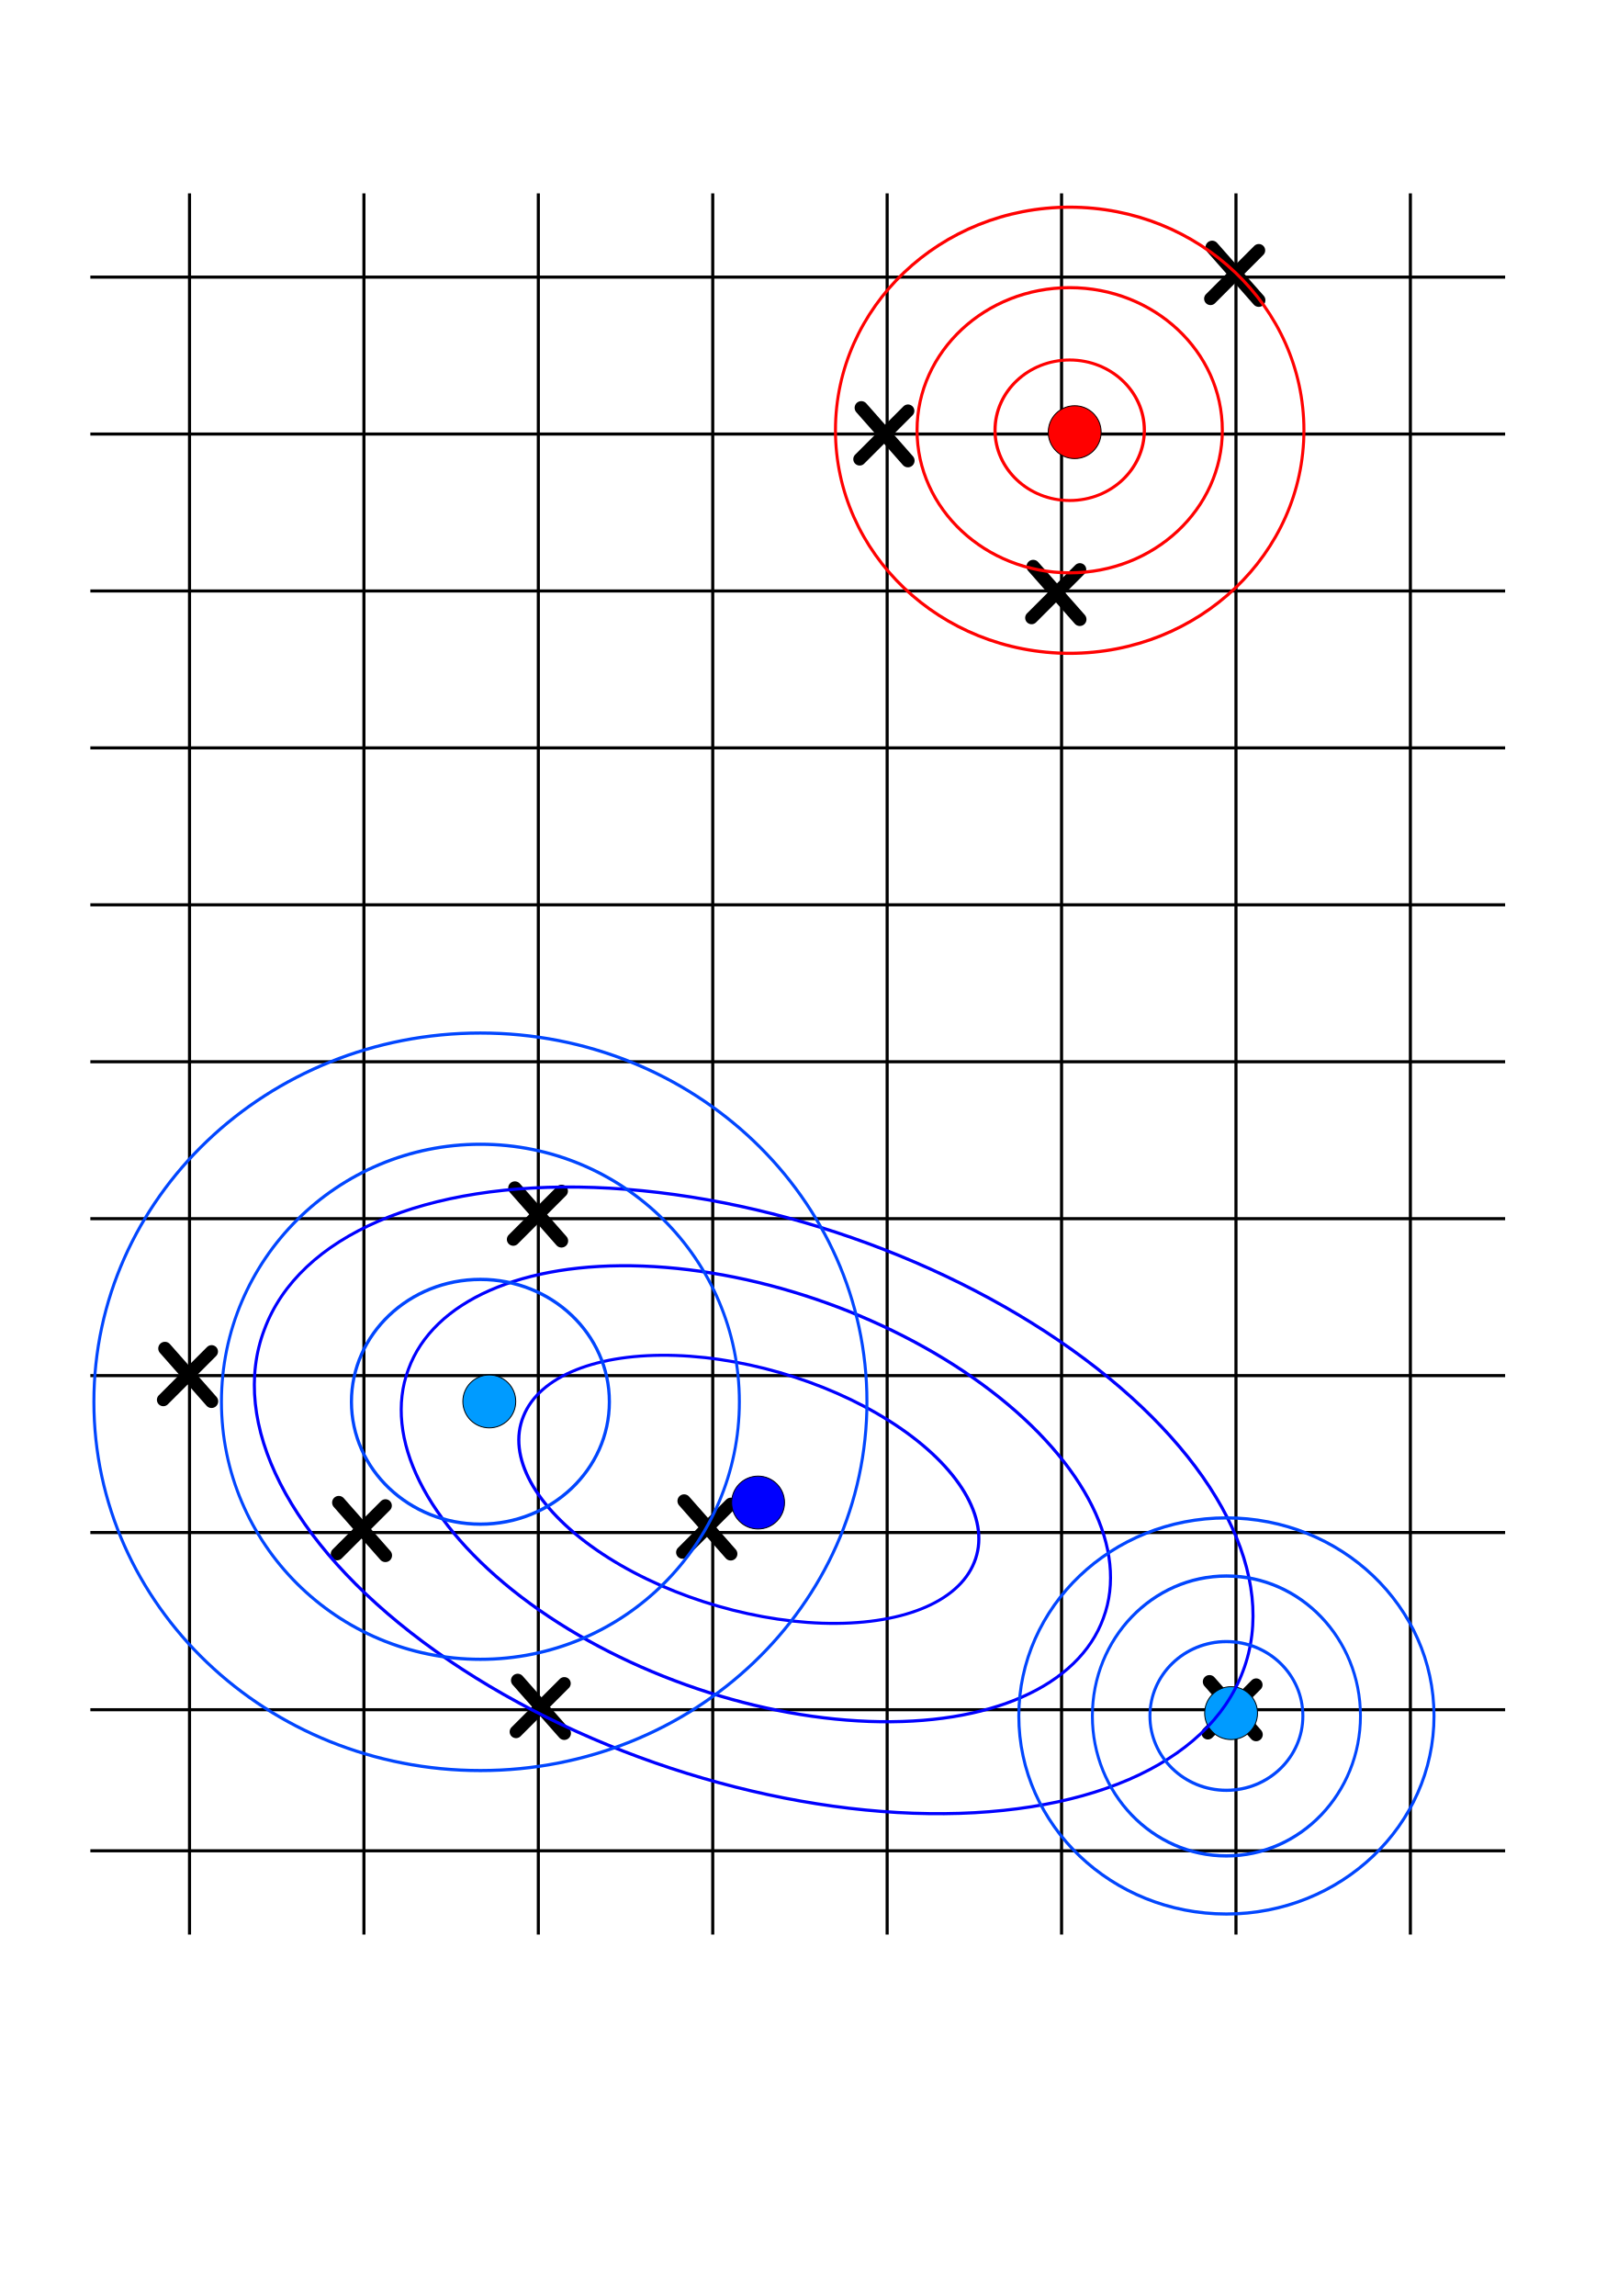
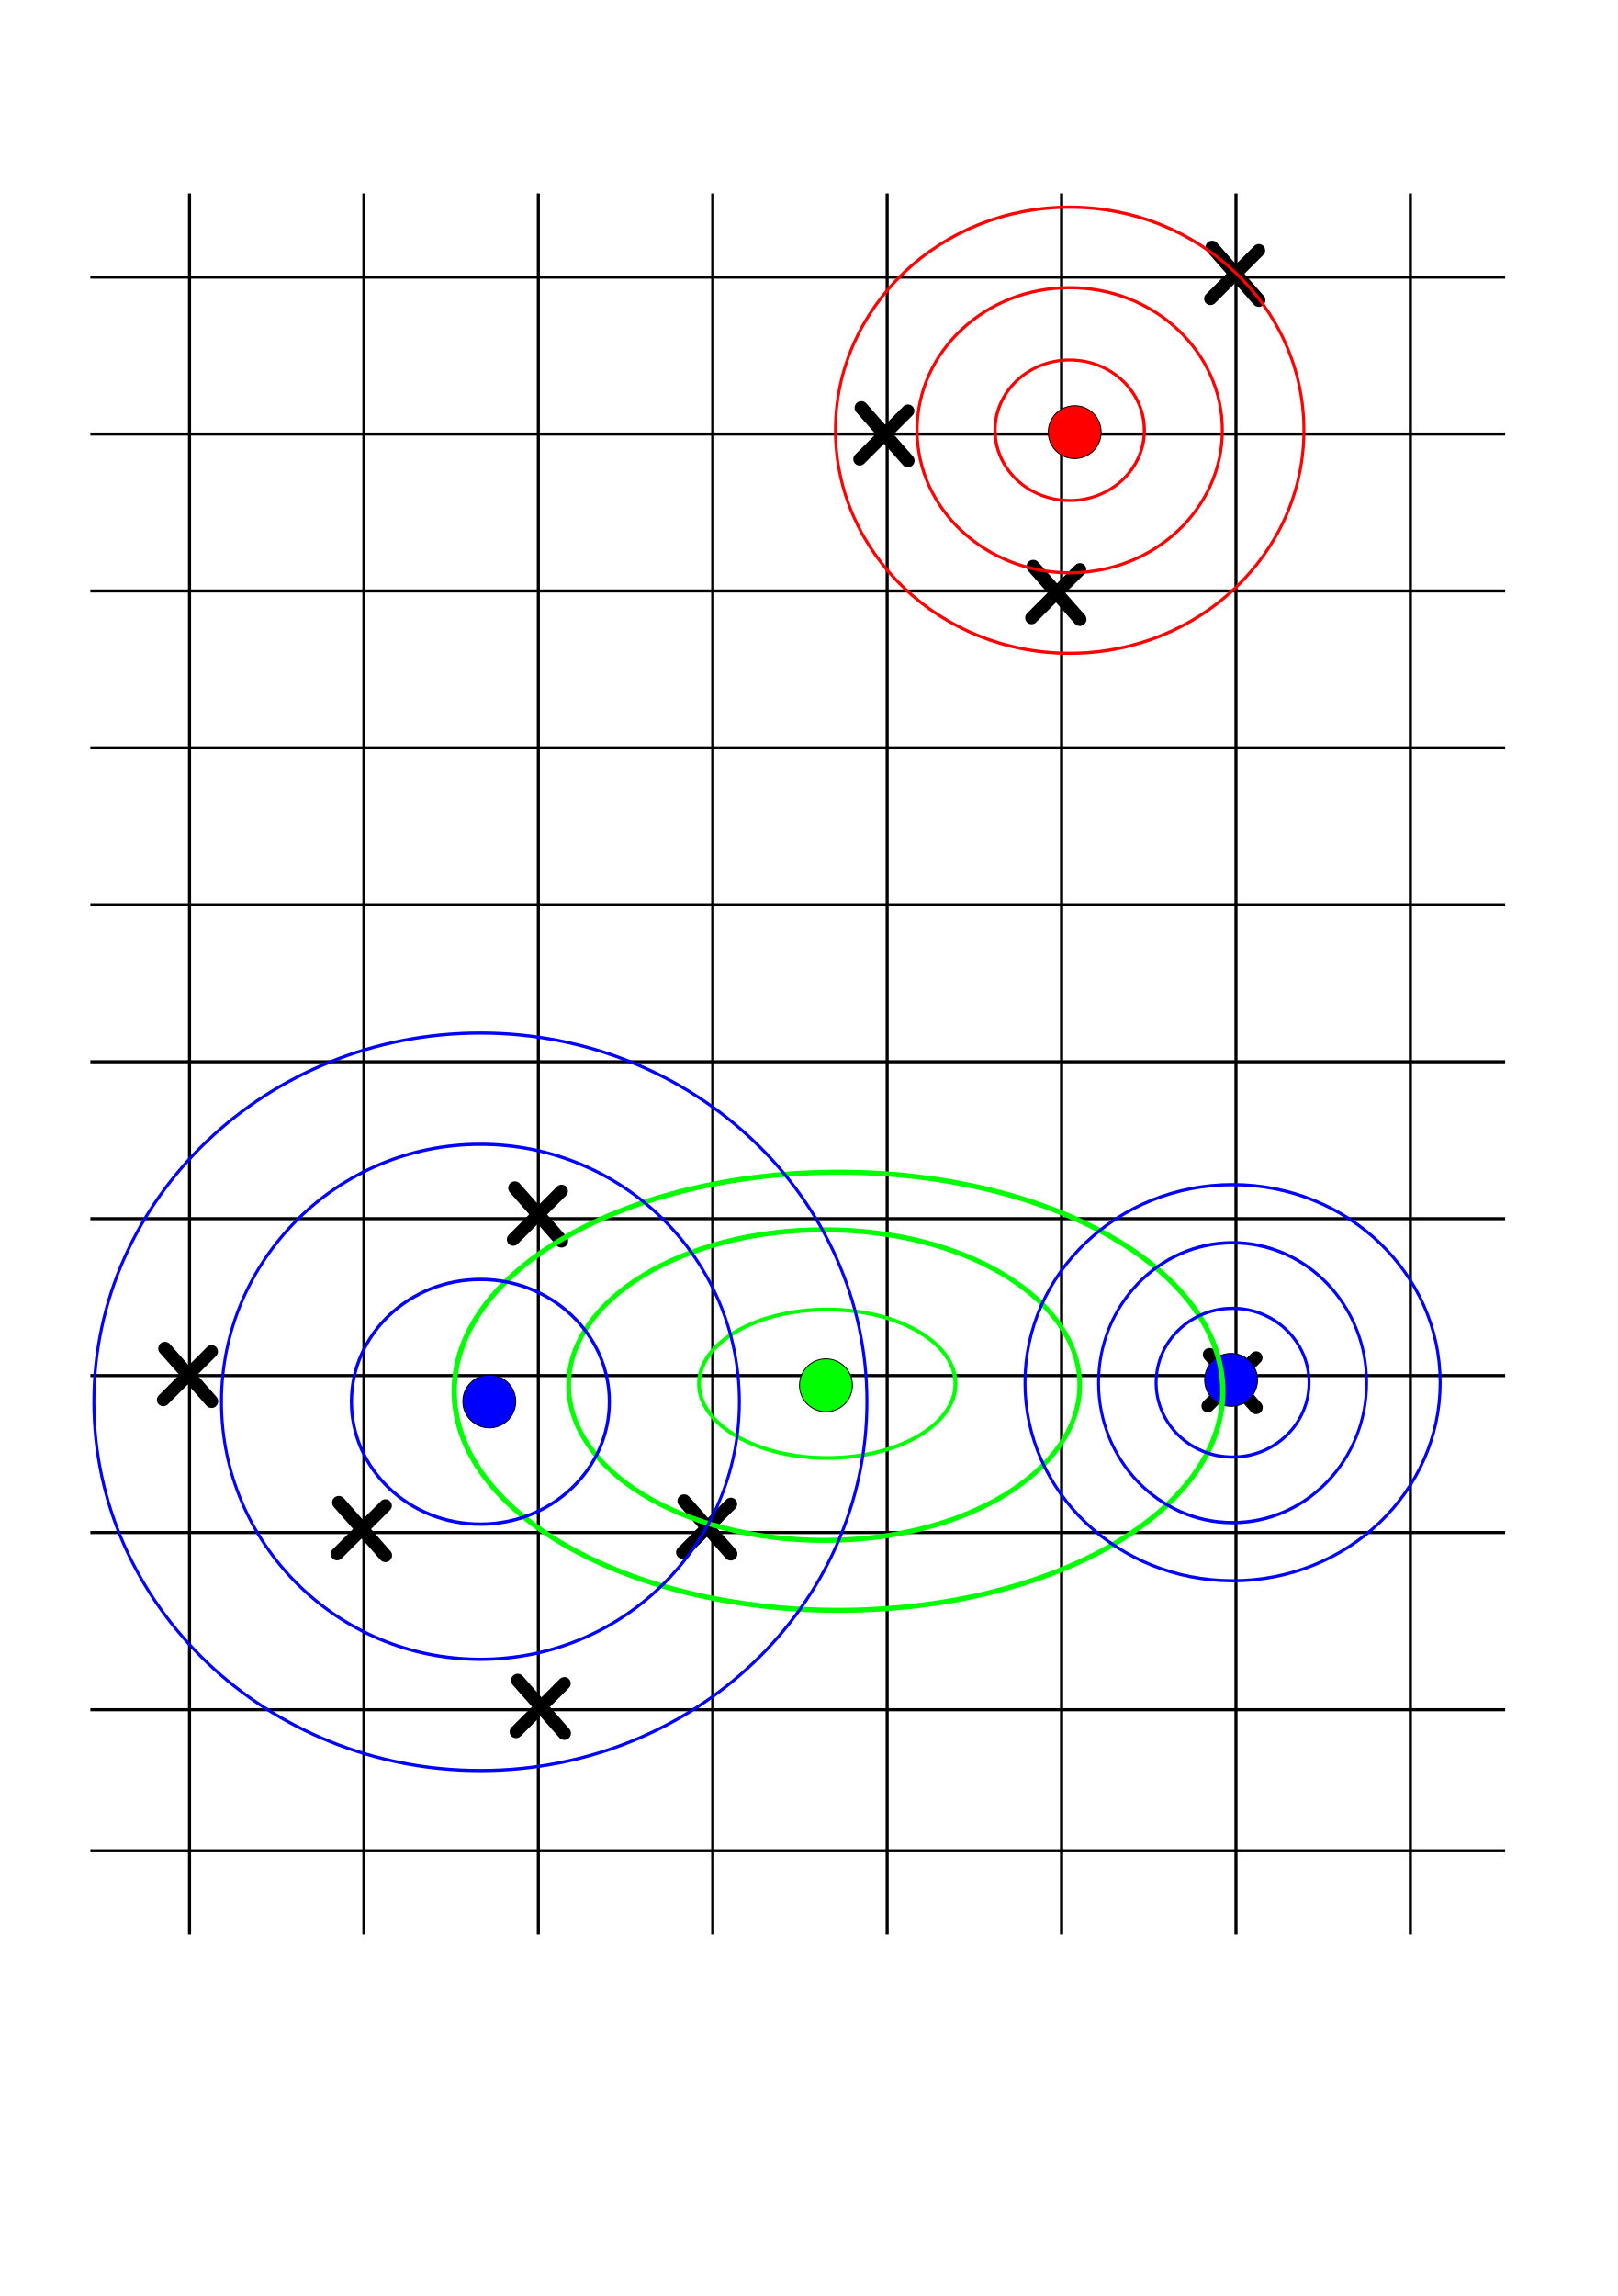
<svg xmlns="http://www.w3.org/2000/svg" xmlns:ns1="http://www.openswatchbook.org/uri/2009/osb" width="524.409" height="744.094" id="svg2" version="1.1">
  <defs id="defs4">
    <linearGradient id="linearGradient5367" ns1:paint="solid">
      <stop style="stop-color:#fe0000;stop-opacity:1;" offset="0" id="stop5369" />
    </linearGradient>
    <linearGradient id="linearGradient5361" ns1:paint="solid">
      <stop style="stop-color:#ff0000;stop-opacity:1;" offset="0" id="stop5363" />
    </linearGradient>
  </defs>
  <g id="layer1" transform="translate(0,-308.2676)" style="display:inline">
    <path style="fill:none;stroke:#000000;stroke-width:1px;stroke-linecap:butt;stroke-linejoin:miter;stroke-opacity:1;display:inline" d="m 61.429,370.934 -1e-6,564.286" id="path3192" />
    <path style="fill:none;stroke:#000000;stroke-width:1px;stroke-linecap:butt;stroke-linejoin:miter;stroke-opacity:1;display:inline" d="m 174.49,370.934 0,564.286" id="path3192-5" />
    <path style="fill:none;stroke:#000000;stroke-width:1px;stroke-linecap:butt;stroke-linejoin:miter;stroke-opacity:1;display:inline" d="m 231.02,370.934 0,564.286" id="path3192-8" />
    <path style="fill:none;stroke:#000000;stroke-width:1px;stroke-linecap:butt;stroke-linejoin:miter;stroke-opacity:1;display:inline" d="m 287.551,370.934 0,564.286" id="path3192-52" />
    <path style="fill:none;stroke:#000000;stroke-width:1px;stroke-linecap:butt;stroke-linejoin:miter;stroke-opacity:1;display:inline" d="m 344.082,370.934 0,564.286" id="path3192-7" />
    <path style="fill:none;stroke:#000000;stroke-width:1px;stroke-linecap:butt;stroke-linejoin:miter;stroke-opacity:1;display:inline" d="m 400.612,370.934 0,564.286" id="path3192-3" />
    <path style="fill:none;stroke:#000000;stroke-width:1px;stroke-linecap:butt;stroke-linejoin:miter;stroke-opacity:1;display:inline" d="m 457.143,370.934 0,564.286" id="path3192-30" />
    <path style="fill:none;stroke:#000000;stroke-width:1px;stroke-linecap:butt;stroke-linejoin:miter;stroke-opacity:1;display:inline" d="m 117.959,370.934 0,564.286" id="path3192-6" />
    <path style="fill:none;stroke:#000000;stroke-width:1px;stroke-linecap:butt;stroke-linejoin:miter;stroke-opacity:1;display:inline" d="m 29.286,398.076 458.571,0" id="path3265" />
    <path style="fill:none;stroke:#000000;stroke-width:1px;stroke-linecap:butt;stroke-linejoin:miter;stroke-opacity:1;display:inline" d="m 29.286,448.934 458.571,0" id="path3265-2" />
    <path style="fill:none;stroke:#000000;stroke-width:1px;stroke-linecap:butt;stroke-linejoin:miter;stroke-opacity:1;display:inline" d="m 29.286,499.791 458.571,0" id="path3265-9" />
    <path style="fill:none;stroke:#000000;stroke-width:1px;stroke-linecap:butt;stroke-linejoin:miter;stroke-opacity:1;display:inline" d="m 29.286,550.648 458.571,0" id="path3265-20" />
    <path style="fill:none;stroke:#000000;stroke-width:1px;stroke-linecap:butt;stroke-linejoin:miter;stroke-opacity:1;display:inline" d="m 29.286,601.505 458.571,0" id="path3265-3" />
    <path style="fill:none;stroke:#000000;stroke-width:1px;stroke-linecap:butt;stroke-linejoin:miter;stroke-opacity:1;display:inline" d="m 29.286,652.362 458.571,0" id="path3265-38" />
    <path style="fill:none;stroke:#000000;stroke-width:1px;stroke-linecap:butt;stroke-linejoin:miter;stroke-opacity:1;display:inline" d="m 29.286,703.219 458.571,0" id="path3265-8" />
    <path style="fill:none;stroke:#000000;stroke-width:1px;stroke-linecap:butt;stroke-linejoin:miter;stroke-opacity:1;display:inline" d="m 29.286,754.076 458.571,0" id="path3265-1" />
    <path style="fill:none;stroke:#000000;stroke-width:1px;stroke-linecap:butt;stroke-linejoin:miter;stroke-opacity:1;display:inline" d="m 29.286,804.934 458.571,0" id="path3265-5" />
    <path style="fill:none;stroke:#000000;stroke-width:1px;stroke-linecap:butt;stroke-linejoin:miter;stroke-opacity:1;display:inline" d="m 29.286,862.362 458.571,0" id="path3265-51" />
    <path style="fill:none;stroke:#000000;stroke-width:1px;stroke-linecap:butt;stroke-linejoin:miter;stroke-opacity:1;display:inline" d="m 29.286,908.076 458.571,0" id="path3265-53" />
  </g>
  <g id="layer2" style="display:inline">
    <g id="g4262" transform="translate(-77.46413,1309.978)">
      <path id="path3480" d="m 244.726,-748.741 15.657,-15.657" style="fill:none;stroke:#000000;stroke-width:4.139;stroke-linecap:round;stroke-linejoin:miter;stroke-miterlimit:4;stroke-opacity:1;stroke-dasharray:none;display:inline" />
      <path id="path3484" d="m 245.253,-765.386 15.108,17.128" style="fill:none;stroke:#000000;stroke-width:4.323;stroke-linecap:round;stroke-linejoin:miter;stroke-miterlimit:4;stroke-opacity:1;stroke-dasharray:none;display:inline" />
    </g>
    <g id="g4262-7" transform="translate(547.1607,1135.51)">
      <path id="path3480-3" d="m -154.805,-1038.704 15.657,-15.657" style="fill:none;stroke:#000000;stroke-width:4.139;stroke-linecap:round;stroke-linejoin:miter;stroke-miterlimit:4;stroke-opacity:1;stroke-dasharray:none;display:inline" />
      <path id="path3484-1" d="m -154.278,-1055.349 15.108,17.128" style="fill:none;stroke:#000000;stroke-width:4.323;stroke-linecap:round;stroke-linejoin:miter;stroke-miterlimit:4;stroke-opacity:1;stroke-dasharray:none;display:inline" />
    </g>
    <g id="g4262-78" transform="translate(214.875,577.5103)">
      <path id="path3480-6" d="m 63.766,-428.704 15.657,-15.657" style="fill:none;stroke:#000000;stroke-width:4.139;stroke-linecap:round;stroke-linejoin:miter;stroke-miterlimit:4;stroke-opacity:1;stroke-dasharray:none;display:inline" />
      <path id="path3484-7" d="m 64.293,-445.349 15.108,17.128" style="fill:none;stroke:#000000;stroke-width:4.323;stroke-linecap:round;stroke-linejoin:miter;stroke-miterlimit:4;stroke-opacity:1;stroke-dasharray:none;display:inline" />
    </g>
    <g id="g4262-4" transform="translate(196.3036,566.0818)">
      <path id="path3480-0" d="m 138.052,-365.846 15.657,-15.657" style="fill:none;stroke:#000000;stroke-width:4.139;stroke-linecap:round;stroke-linejoin:miter;stroke-miterlimit:4;stroke-opacity:1;stroke-dasharray:none;display:inline" />
      <path id="path3484-8" d="m 138.579,-382.492 15.108,17.128" style="fill:none;stroke:#000000;stroke-width:4.323;stroke-linecap:round;stroke-linejoin:miter;stroke-miterlimit:4;stroke-opacity:1;stroke-dasharray:none;display:inline" />
    </g>
    <g id="g4262-8" transform="translate(200.3036,817.5103)">
      <path id="path3480-33" d="m 20.909,-314.418 15.657,-15.657" style="fill:none;stroke:#000000;stroke-width:4.139;stroke-linecap:round;stroke-linejoin:miter;stroke-miterlimit:4;stroke-opacity:1;stroke-dasharray:none;display:inline" />
      <path id="path3484-11" d="m 21.436,-331.063 15.108,17.128" style="fill:none;stroke:#000000;stroke-width:4.323;stroke-linecap:round;stroke-linejoin:miter;stroke-miterlimit:4;stroke-opacity:1;stroke-dasharray:none;display:inline" />
    </g>
-     <g id="g4262-1" transform="translate(222.0179,647.5103)">
+     <g id="g4262-1" transform="translate(222.0179,541.5103)">
      <path id="path3480-2" d="m 169.48,-85.846 15.657,-15.657" style="fill:none;stroke:#000000;stroke-width:4.139;stroke-linecap:round;stroke-linejoin:miter;stroke-miterlimit:4;stroke-opacity:1;stroke-dasharray:none;display:inline" />
      <path id="path3484-76" d="m 170.008,-102.492 15.108,17.128" style="fill:none;stroke:#000000;stroke-width:4.323;stroke-linecap:round;stroke-linejoin:miter;stroke-miterlimit:4;stroke-opacity:1;stroke-dasharray:none;display:inline" />
    </g>
    <g id="g4262-1-6" transform="translate(-10.83927,595.2246)">
      <path id="path3480-2-4" d="m 63.766,-141.561 15.657,-15.657" style="fill:none;stroke:#000000;stroke-width:4.139;stroke-linecap:round;stroke-linejoin:miter;stroke-miterlimit:4;stroke-opacity:1;stroke-dasharray:none;display:inline" />
      <path id="path3484-76-1" d="m 64.293,-158.206 15.108,17.128" style="fill:none;stroke:#000000;stroke-width:4.323;stroke-linecap:round;stroke-linejoin:miter;stroke-miterlimit:4;stroke-opacity:1;stroke-dasharray:none;display:inline" />
    </g>
    <g id="g4262-1-65" transform="translate(31.16073,556.0818)">
      <path id="path3480-2-0" d="m 135.195,-154.418 15.657,-15.657" style="fill:none;stroke:#000000;stroke-width:4.139;stroke-linecap:round;stroke-linejoin:miter;stroke-miterlimit:4;stroke-opacity:1;stroke-dasharray:none;display:inline" />
      <path id="path3484-76-6" d="m 135.722,-171.063 15.108,17.128" style="fill:none;stroke:#000000;stroke-width:4.323;stroke-linecap:round;stroke-linejoin:miter;stroke-miterlimit:4;stroke-opacity:1;stroke-dasharray:none;display:inline" />
    </g>
    <g id="g4262-1-0" transform="translate(-65.98212,448.9389)">
      <path id="path3480-2-3" d="M 175.261,54.665 190.919,39.008" style="fill:none;stroke:#000000;stroke-width:4.139;stroke-linecap:round;stroke-linejoin:miter;stroke-miterlimit:4;stroke-opacity:1;stroke-dasharray:none;display:inline" />
      <path id="path3484-76-68" d="m 175.789,38.02 15.108,17.128" style="fill:none;stroke:#000000;stroke-width:4.323;stroke-linecap:round;stroke-linejoin:miter;stroke-miterlimit:4;stroke-opacity:1;stroke-dasharray:none;display:inline" />
    </g>
    <path style="fill:#ff0000;fill-opacity:1;stroke:#000000;stroke-width:0.3;stroke-linecap:round;stroke-linejoin:round;stroke-miterlimit:4;stroke-opacity:1;stroke-dasharray:none;stroke-dashoffset:0" id="path4470" d="m 165.714,31.237 a 8.571,8.571 0 1 1 -17.143,0 8.571,8.571 0 1 1 17.143,0 z" transform="translate(191.1937,108.8216)" />
-     <path transform="translate(241.8877,523.9586)" style="fill:#009bff;fill-opacity:1;stroke:#000000;stroke-width:0.3;stroke-linecap:round;stroke-linejoin:round;stroke-miterlimit:4;stroke-opacity:1;stroke-dasharray:none;stroke-dashoffset:0" id="path4470-3" d="m 165.714,31.237 a 8.571,8.571 0 1 1 -17.143,0 8.571,8.571 0 1 1 17.143,0 z" />
-     <path transform="translate(1.451096,422.9434)" style="fill:#009bff;fill-opacity:1;stroke:#000000;stroke-width:0.3;stroke-linecap:round;stroke-linejoin:round;stroke-miterlimit:4;stroke-opacity:1;stroke-dasharray:none;stroke-dashoffset:0" id="path4470-8" d="m 165.714,31.237 a 8.571,8.571 0 1 1 -17.143,0 8.571,8.571 0 1 1 17.143,0 z" />
+     <path transform="translate(241.8877,415.9586)" style="fill:#0000ff;fill-opacity:1;stroke:#000000;stroke-width:0.3;stroke-linecap:round;stroke-linejoin:round;stroke-miterlimit:4;stroke-opacity:1;stroke-dasharray:none;stroke-dashoffset:0" id="path4470-3" d="m 165.714,31.237 a 8.571,8.571 0 1 1 -17.143,0 8.571,8.571 0 1 1 17.143,0 z" />
+     <path transform="translate(1.451096,422.9434)" style="fill:#0000ff;fill-opacity:1;stroke:#000000;stroke-width:0.3;stroke-linecap:round;stroke-linejoin:round;stroke-miterlimit:4;stroke-opacity:1;stroke-dasharray:none;stroke-dashoffset:0" id="path4470-8" d="m 165.714,31.237 a 8.571,8.571 0 1 1 -17.143,0 8.571,8.571 0 1 1 17.143,0 z" />
+     <path style="fill:none;stroke:#00ff00;stroke-width:1.5;stroke-linecap:round;stroke-linejoin:miter;stroke-miterlimit:4;stroke-opacity:1;stroke-dasharray:none;stroke-dashoffset:0" id="path4099" d="m 321.429,448.737 a 48.571,29.643 0 1 1 -97.143,0 48.571,29.643 0 1 1 97.143,0 z" transform="matrix(0.8555169,0,0,0.8114494,34.70896,84.324)" />
+     <path style="fill:none;stroke:#00ff00;stroke-width:1.5;stroke-linecap:round;stroke-linejoin:miter;stroke-miterlimit:4;stroke-opacity:1;stroke-dasharray:none;stroke-dashoffset:0" id="path4101" d="m 350.714,450.523 a 82.5,46.429 0 1 1 -165,0 82.5,46.429 0 1 1 165,0 z" transform="matrix(1.003937,0,0,1.083918,-2.12729,-39.44993)" />
+     <path style="fill:none;stroke:#00ff00;stroke-width:1.5;stroke-linecap:round;stroke-linejoin:miter;stroke-miterlimit:4;stroke-opacity:1;stroke-dasharray:none;stroke-dashoffset:0" id="path4103" d="m 382.143,444.809 a 109.643,65 0 1 1 -219.286,0 109.643,65 0 1 1 219.286,0 z" transform="matrix(1.136029,0,0,1.092093,-37.78221,-34.89235)" />
  </g>
  <g id="layer4" style="display:inline">
-     <path style="fill:#0000ff;fill-opacity:1;stroke:#000000;stroke-width:0.3;stroke-linecap:round;stroke-linejoin:round;stroke-miterlimit:4;stroke-opacity:1;stroke-dasharray:none;stroke-dashoffset:0;display:inline" id="path4470-30" d="m 165.714,31.237 a 8.571,8.571 0 1 1 -17.143,0 8.571,8.571 0 1 1 17.143,0 z" transform="translate(88.57144,455.7143)" />
-     <path style="fill:none;stroke:#0000ff;stroke-width:1.941;stroke-linecap:round;stroke-linejoin:round;stroke-miterlimit:4;stroke-opacity:1;stroke-dasharray:none;stroke-dashoffset:0" id="path3945" d="m 461.429,381.237 a 149.286,75.714 0 1 1 -298.571,0 149.286,75.714 0 1 1 298.571,0 z" transform="matrix(0.4893223,0.1587614,-0.194257,0.4794284,164.0339,250.3337)" />
-     <path style="fill:none;stroke:#0000ff;stroke-width:1.199;stroke-linecap:round;stroke-linejoin:round;stroke-miterlimit:4;stroke-opacity:1;stroke-dasharray:none;stroke-dashoffset:0" id="path3945-0" d="m 461.429,381.237 a 149.286,75.714 0 1 1 -298.571,0 149.286,75.714 0 1 1 298.571,0 z" transform="matrix(0.7544808,0.2700292,-0.2995228,0.8154352,123.6835,88.93247)" />
-     <path style="fill:none;stroke:#0000ff;stroke-width:0.862;stroke-linecap:round;stroke-linejoin:round;stroke-miterlimit:4;stroke-opacity:1;stroke-dasharray:none;stroke-dashoffset:0" id="path3945-0-3" d="m 461.429,381.237 a 149.286,75.714 0 1 1 -298.571,0 149.286,75.714 0 1 1 298.571,0 z" transform="matrix(1.062261,0.3710663,-0.4217091,1.120548,73.47971,-56.7829)" />
+     <path style="fill:#00ff00;fill-opacity:1;stroke:#000000;stroke-width:0.3;stroke-linecap:round;stroke-linejoin:round;stroke-miterlimit:4;stroke-opacity:1;stroke-dasharray:none;stroke-dashoffset:0;display:inline" id="path4470-30" d="m 165.714,31.237 a 8.571,8.571 0 1 1 -17.143,0 8.571,8.571 0 1 1 17.143,0 z" transform="translate(110.5714,417.7143)" />
  </g>
  <g id="layer3" style="display:inline">
-     <path style="fill:none;stroke:#0046ff;stroke-width:3.627;stroke-linejoin:round;stroke-miterlimit:4;stroke-opacity:0.995;stroke-dasharray:none" id="path3925" d="m 412.857,371.952 a 147.143,132.143 0 1 1 -294.286,0 147.143,132.143 0 1 1 294.286,0 z" transform="matrix(0.2840726,0,0,0.3001025,80.23212,342.6721)" />
-     <path style="fill:none;stroke:#0046ff;stroke-width:1.666;stroke-linejoin:round;stroke-miterlimit:4;stroke-opacity:0.995;stroke-dasharray:none;display:inline" id="path3925-2" d="m 412.857,371.952 a 147.143,132.143 0 1 1 -294.286,0 147.143,132.143 0 1 1 294.286,0 z" transform="matrix(0.5704327,0,0,0.6315852,4.142161,219.3766)" />
-     <path style="fill:none;stroke:#0046ff;stroke-width:1.14;stroke-linejoin:miter;stroke-miterlimit:4;stroke-opacity:0.995;stroke-dasharray:none;display:inline" id="path3925-2-3" d="m 412.857,371.952 a 147.143,132.143 0 1 1 -294.286,0 147.143,132.143 0 1 1 294.286,0 z" transform="matrix(0.8514147,0,0,0.9043768,-70.51878,117.9113)" />
+     <path style="fill:none;stroke:#0000ff;stroke-width:3.627;stroke-linejoin:round;stroke-miterlimit:4;stroke-opacity:0.995;stroke-dasharray:none" id="path3925" d="m 412.857,371.952 a 147.143,132.143 0 1 1 -294.286,0 147.143,132.143 0 1 1 294.286,0 z" transform="matrix(0.2840726,0,0,0.3001025,80.23212,342.6721)" />
+     <path style="fill:none;stroke:#0000ff;stroke-width:1.666;stroke-linejoin:round;stroke-miterlimit:4;stroke-opacity:0.995;stroke-dasharray:none;display:inline" id="path3925-2" d="m 412.857,371.952 a 147.143,132.143 0 1 1 -294.286,0 147.143,132.143 0 1 1 294.286,0 z" transform="matrix(0.5704327,0,0,0.6315852,4.142161,219.3766)" />
+     <path style="fill:none;stroke:#0000ff;stroke-width:1.14;stroke-linejoin:miter;stroke-miterlimit:4;stroke-opacity:0.995;stroke-dasharray:none;display:inline" id="path3925-2-3" d="m 412.857,371.952 a 147.143,132.143 0 1 1 -294.286,0 147.143,132.143 0 1 1 294.286,0 z" transform="matrix(0.8514147,0,0,0.9043768,-70.51878,117.9113)" />
    <path style="fill:none;stroke:#ff0000;stroke-width:2.916;stroke-linejoin:round;stroke-miterlimit:4;stroke-opacity:0.995;stroke-dasharray:none;display:inline" id="path3925-2-9" d="m 412.857,371.952 a 147.143,132.143 0 1 1 -294.286,0 147.143,132.143 0 1 1 294.286,0 z" transform="matrix(0.3362325,0,0,0.3496986,257.3743,9.363727)" />
    <path style="fill:none;stroke:#ff0000;stroke-width:1.882;stroke-linejoin:miter;stroke-miterlimit:4;stroke-opacity:0.995;stroke-dasharray:none;display:inline" id="path3925-2-3-1" d="m 412.857,371.952 a 147.143,132.143 0 1 1 -294.286,0 147.143,132.143 0 1 1 294.286,0 z" transform="matrix(0.5159625,0,0,0.5470784,209.6175,-64.052)" />
-     <path style="fill:none;stroke:#0046ff;stroke-width:5.706;stroke-linejoin:round;stroke-miterlimit:4;stroke-opacity:0.995;stroke-dasharray:none;display:inline" id="path3925-0" d="m 412.857,371.952 a 147.143,132.143 0 1 1 -294.286,0 147.143,132.143 0 1 1 294.286,0 z" transform="matrix(0.1684569,0,0,0.1823529,352.752,488.2837)" />
-     <path style="fill:none;stroke:#0046ff;stroke-width:3.141;stroke-linejoin:round;stroke-miterlimit:4;stroke-opacity:0.995;stroke-dasharray:none;display:inline" id="path3925-2-35" d="m 412.857,371.952 a 147.143,132.143 0 1 1 -294.286,0 147.143,132.143 0 1 1 294.286,0 z" transform="matrix(0.2952615,0,0,0.3432148,319.0582,428.4508)" />
-     <path style="fill:none;stroke:#0046ff;stroke-width:2.122;stroke-linejoin:miter;stroke-miterlimit:4;stroke-opacity:0.996;stroke-dasharray:none;display:inline" id="path3925-2-3-0" d="m 412.857,371.952 a 147.143,132.143 0 1 1 -294.286,0 147.143,132.143 0 1 1 294.286,0 z" transform="matrix(0.4572872,0,0,0.4857327,276.0057,375.441)" />
+     <path style="fill:none;stroke:#0000ff;stroke-width:5.706;stroke-linejoin:round;stroke-miterlimit:4;stroke-opacity:0.995;stroke-dasharray:none;display:inline" id="path3925-0" d="m 412.857,371.952 a 147.143,132.143 0 1 1 -294.286,0 147.143,132.143 0 1 1 294.286,0 z" transform="matrix(0.1684569,0,0,0.1823529,354.752,380.2837)" />
+     <path style="fill:none;stroke:#0000ff;stroke-width:3.141;stroke-linejoin:round;stroke-miterlimit:4;stroke-opacity:0.995;stroke-dasharray:none;display:inline" id="path3925-2-35" d="m 412.857,371.952 a 147.143,132.143 0 1 1 -294.286,0 147.143,132.143 0 1 1 294.286,0 z" transform="matrix(0.2952615,0,0,0.3432148,321.0582,320.4508)" />
+     <path style="fill:none;stroke:#0000ff;stroke-width:2.122;stroke-linejoin:miter;stroke-miterlimit:4;stroke-opacity:0.996;stroke-dasharray:none;display:inline" id="path3925-2-3-0" d="m 412.857,371.952 a 147.143,132.143 0 1 1 -294.286,0 147.143,132.143 0 1 1 294.286,0 z" transform="matrix(0.4572872,0,0,0.4857327,278.0057,267.441)" />
    <path style="fill:none;stroke:#ff0000;stroke-width:0.852;stroke-linecap:round;stroke-linejoin:round;stroke-miterlimit:4;stroke-opacity:1;stroke-dasharray:none;stroke-dashoffset:0" id="path5414" d="m 150.714,182.666 a 20,20 0 1 1 -40,0 20,20 0 1 1 40,0 z" transform="matrix(1.209944,0,0,1.138515,188.5592,-68.5332)" />
  </g>
</svg>
